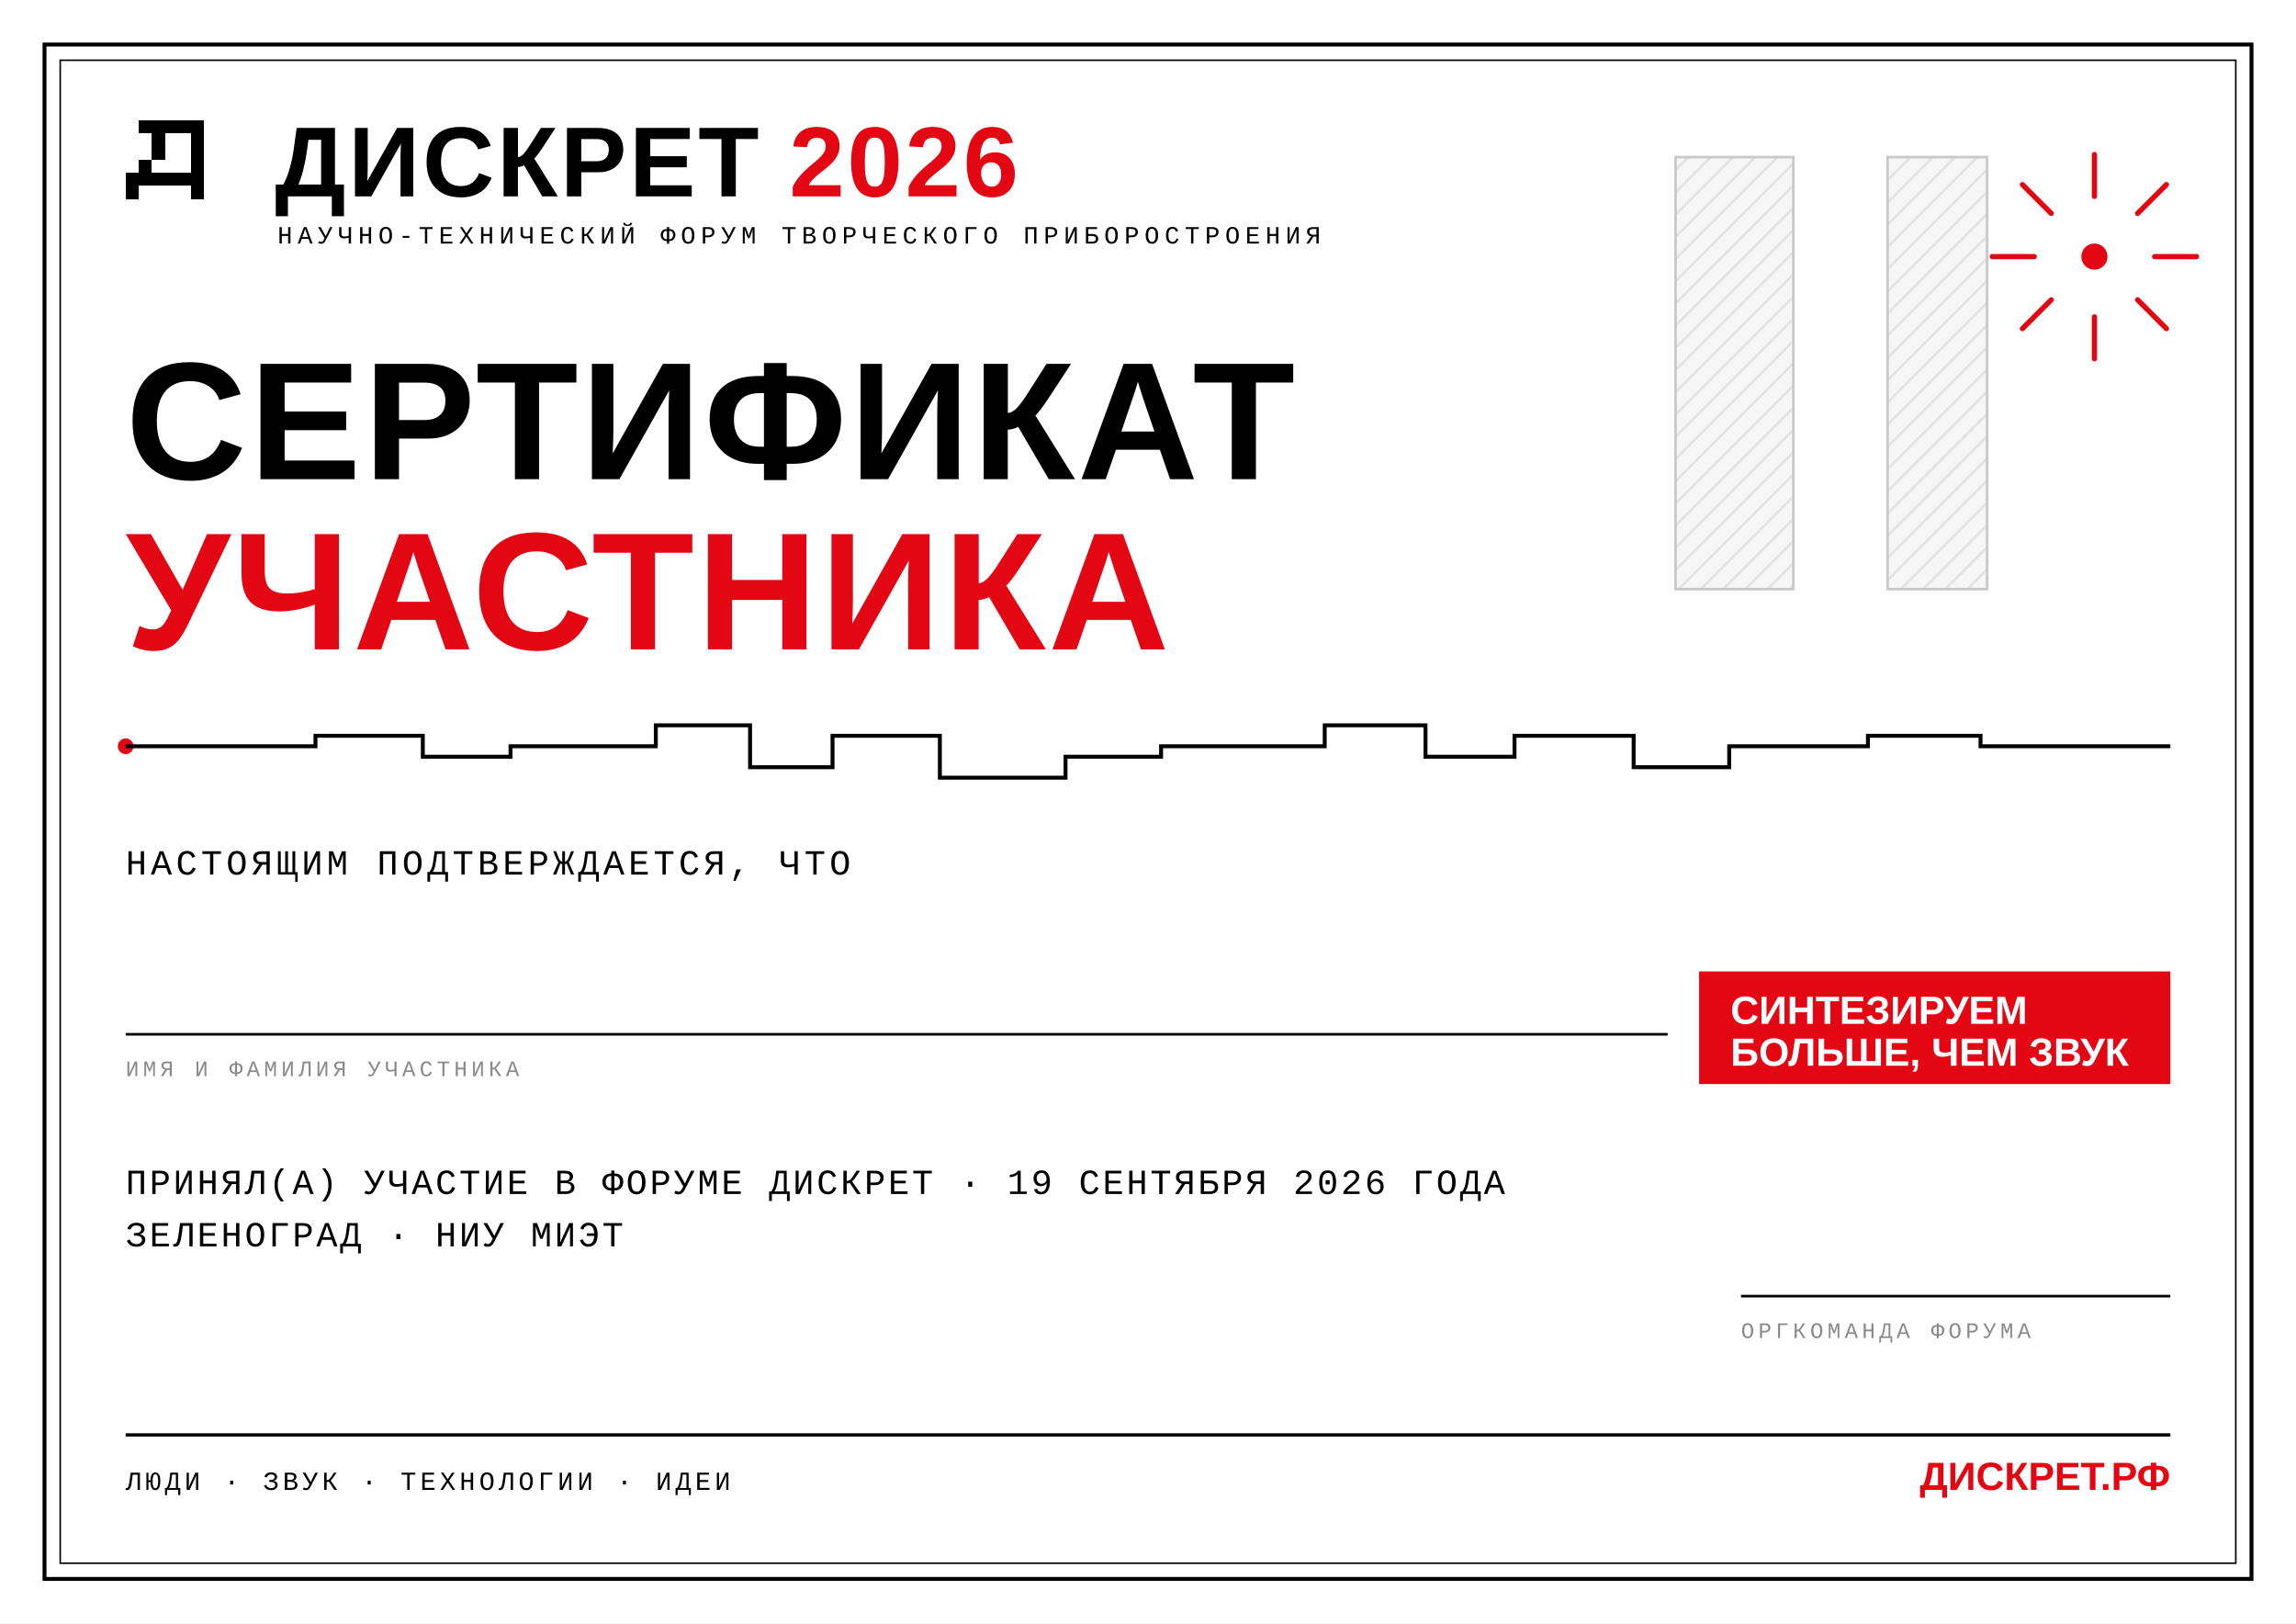
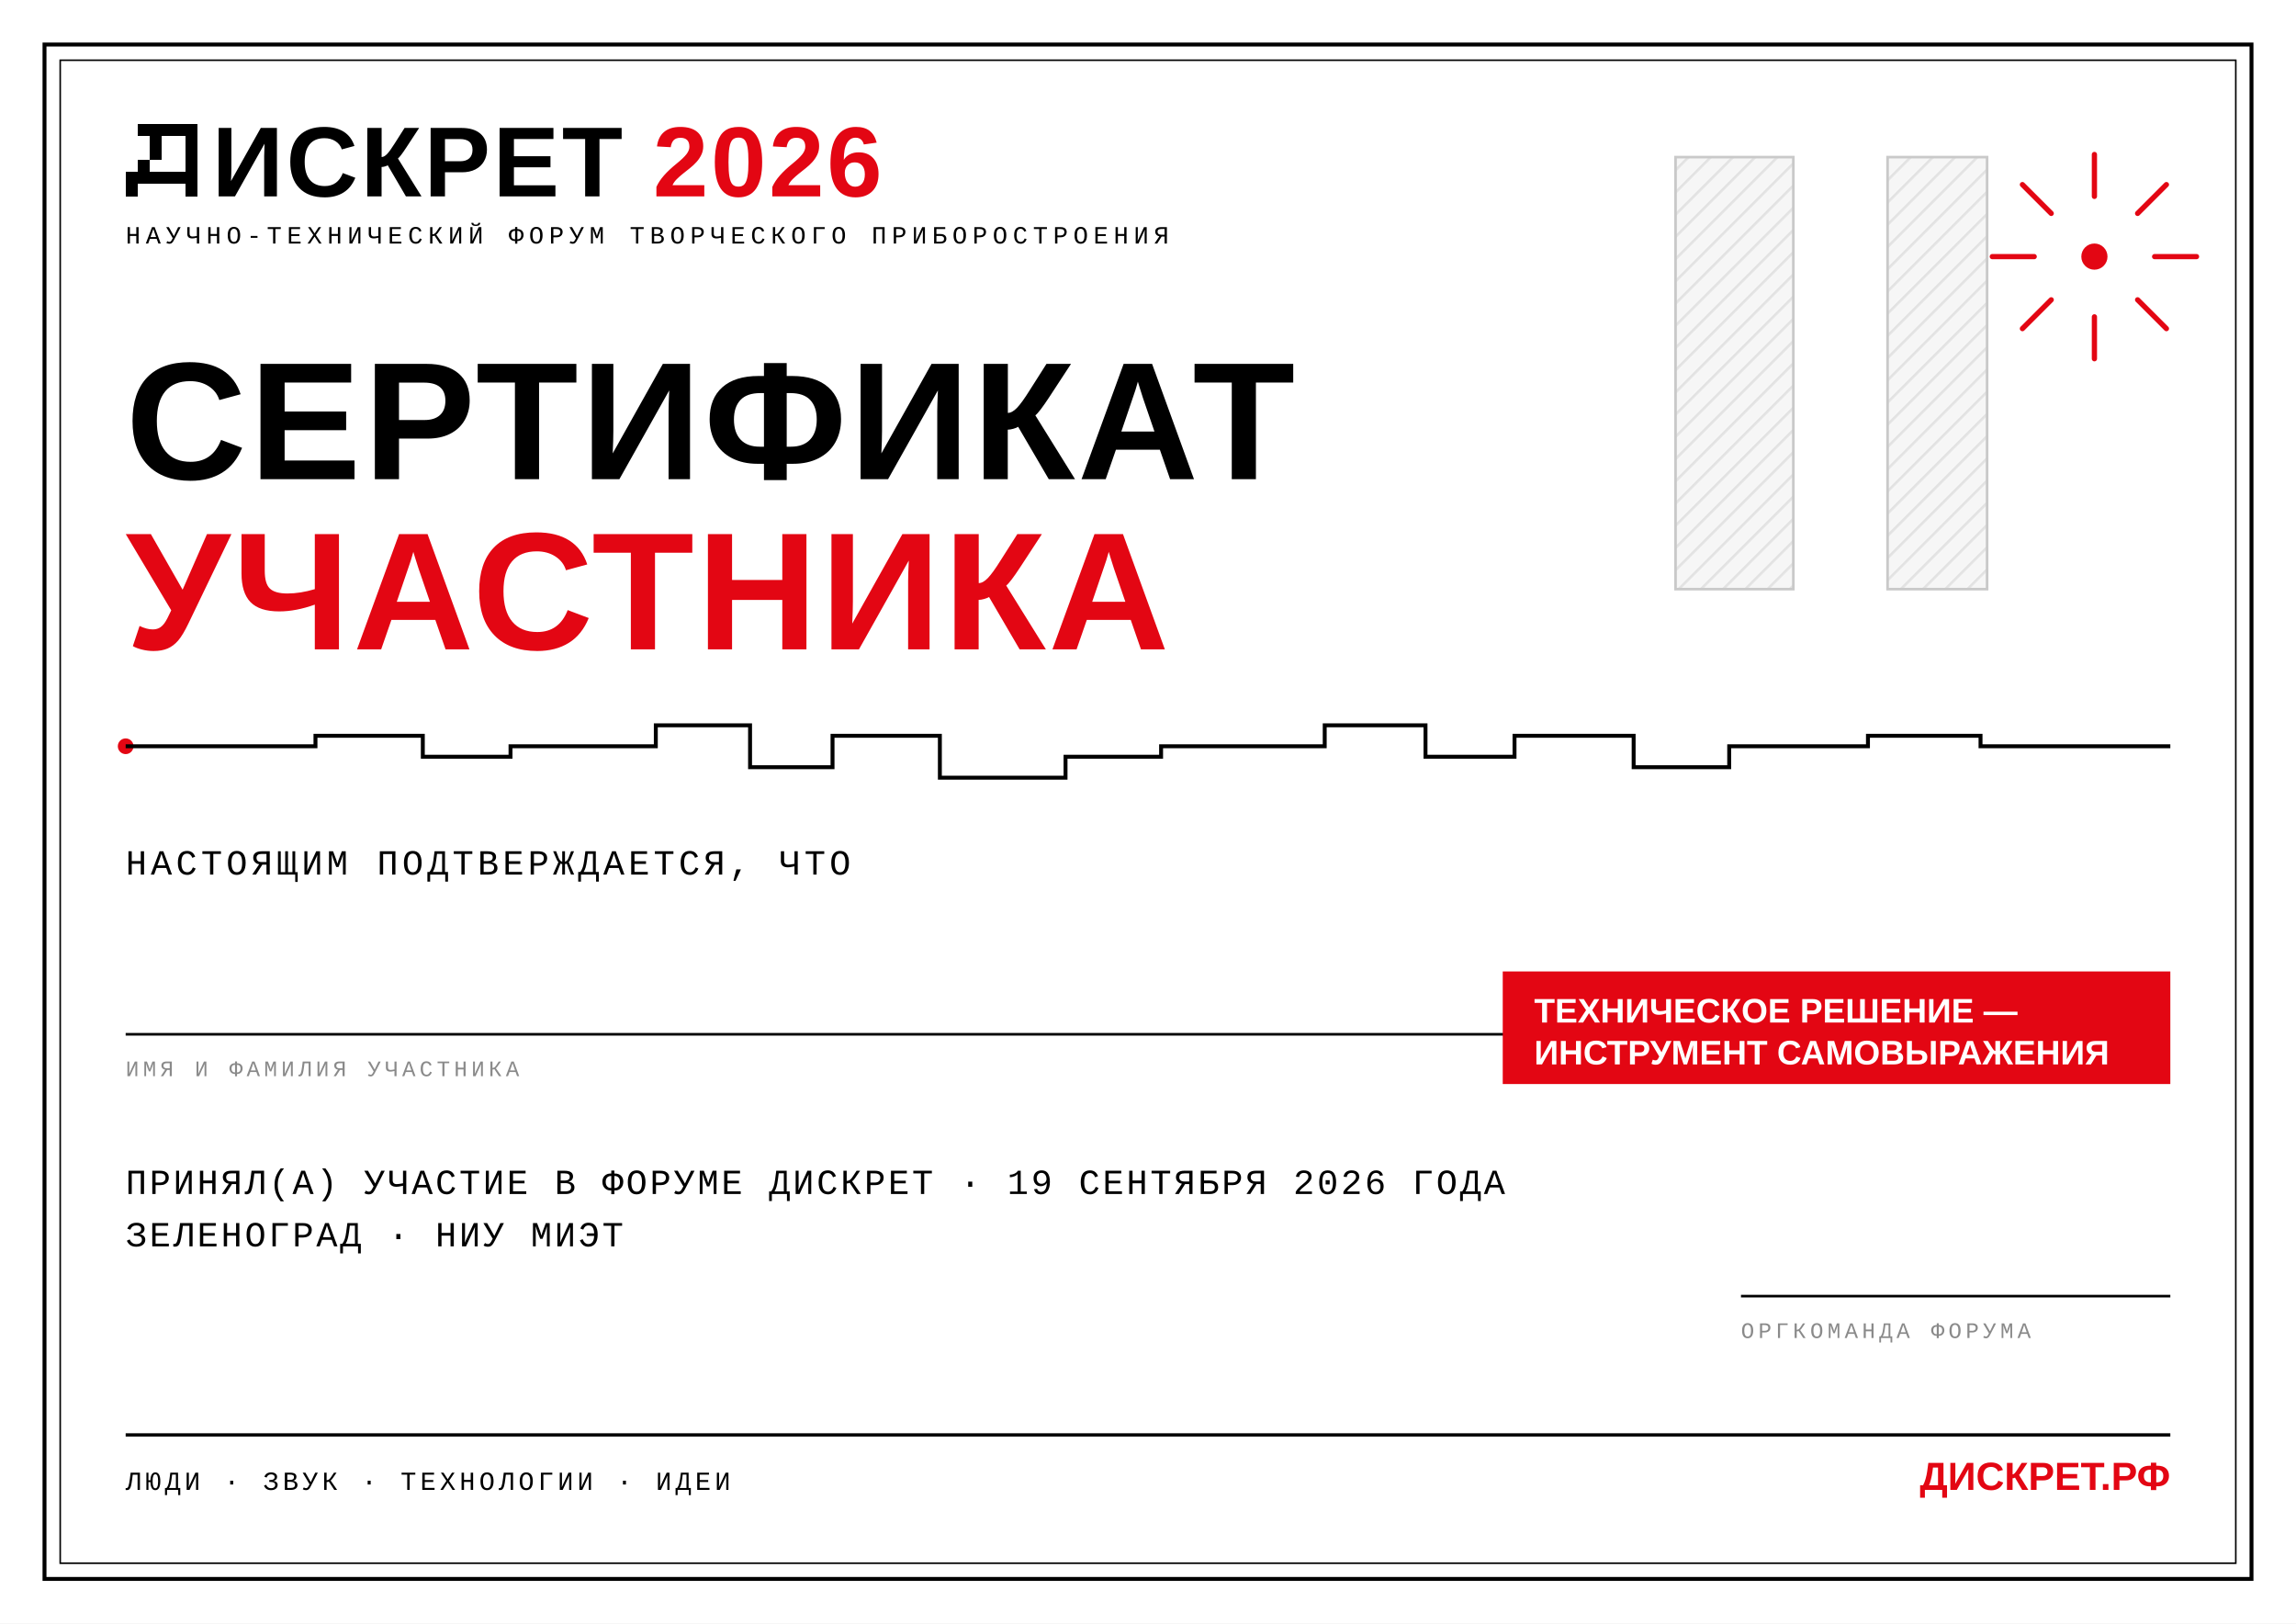
<svg xmlns="http://www.w3.org/2000/svg" width="1754" height="1240" viewBox="0 0 1754 1240" fill="none" font-family="'Arial Narrow','Helvetica Neue',Arial,sans-serif">
  <defs>
    <g id="logoD" shape-rendering="crispEdges" transform="scale(0.66667)">
      <rect x="10" y="0" width="2" height="12" />
      <rect x="2" y="0" width="8" height="2" />
      <rect x="4" y="2" width="2" height="4" />
      <rect x="2" y="6" width="2" height="2" />
      <rect x="0" y="8" width="12" height="2" />
      <rect x="0" y="10" width="2" height="2" />
    </g>
    <pattern id="th" width="12" height="12" patternTransform="rotate(45)" patternUnits="userSpaceOnUse">
      <rect width="12" height="12" fill="#f6f6f6" />
      <line x1="0" y1="0" x2="0" y2="12" stroke="#e3e3e3" stroke-width="4" />
    </pattern>
  </defs>
  <rect width="1754" height="1240" fill="#FFFFFF" />
  <rect x="34" y="34" width="1686" height="1172" fill="none" stroke="#000" stroke-width="3" />
  <rect x="46" y="46" width="1662" height="1148" fill="none" stroke="#000" stroke-width="1.2" />
  <g stroke="#c9c9c9" stroke-width="2">
    <rect x="1280" y="120" width="90" height="330" fill="url(#th)" />
    <rect x="1442" y="120" width="76" height="330" fill="url(#th)" />
  </g>
  <g stroke="#E30613" stroke-width="4" stroke-linecap="round">
    <line x1="1600" y1="150" x2="1600" y2="118" />
    <line x1="1600" y1="242" x2="1600" y2="274" />
    <line x1="1554" y1="196" x2="1522" y2="196" />
    <line x1="1646" y1="196" x2="1678" y2="196" />
    <line x1="1567" y1="163" x2="1545" y2="141" />
    <line x1="1633" y1="163" x2="1655" y2="141" />
    <line x1="1567" y1="229" x2="1545" y2="251" />
    <line x1="1633" y1="229" x2="1655" y2="251" />
  </g>
  <circle cx="1600" cy="196" r="10" fill="#E30613" />
-   <use href="#logoD" fill="#000" transform="translate(96,92) scale(7.5)" />
-   <text x="210" y="150" font-weight="800" font-size="76" letter-spacing="2" fill="#000">ДИСКРЕТ <tspan fill="#E30613">2026</tspan>
+   <use href="#logoD" fill="#000" transform="translate(96,95) scale(6.85)" />
+   <text x="162" y="150" font-weight="800" font-size="76" letter-spacing="2" fill="#000">ИСКРЕТ <tspan fill="#E30613">2026</tspan>
  </text>
-   <text x="212" y="186" font-family="'Courier New',monospace" font-size="19" letter-spacing="4" fill="#000">НАУЧНО-ТЕХНИЧЕСКИЙ ФОРУМ ТВОРЧЕСКОГО ПРИБОРОСТРОЕНИЯ</text>
+   <text x="96" y="186" font-family="'Courier New',monospace" font-size="19" letter-spacing="4" fill="#000">НАУЧНО-ТЕХНИЧЕСКИЙ ФОРУМ ТВОРЧЕСКОГО ПРИБОРОСТРОЕНИЯ</text>
  <text x="96" y="366" font-weight="800" font-size="128" letter-spacing="2" fill="#000">СЕРТИФИКАТ</text>
  <text x="96" y="496" font-weight="800" font-size="128" letter-spacing="2" fill="#E30613">УЧАСТНИКА</text>
  <circle cx="96" cy="570" r="6" fill="#E30613" />
  <polyline points="96,570 241,570 241,562 323,562 323,578 390,578 390,570 501,570 501,554 573,554 573,586 636,586 636,562 718,562 718,594 814,594 814,578 887,578 887,570 1012,570 1012,554 1089,554 1089,578 1157,578 1157,562 1248,562 1248,586 1321,586 1321,570 1427,570 1427,562 1513,562 1513,570 1658,570" fill="none" stroke="#000" stroke-width="3" />
  <text x="96" y="668" font-family="'Courier New',monospace" font-size="27" letter-spacing="3" fill="#000">НАСТОЯЩИМ ПОДТВЕРЖДАЕТСЯ, ЧТО</text>
  <line x1="96" y1="790" x2="1274" y2="790" stroke="#000" stroke-width="2" />
  <text x="96" y="822" font-family="'Courier New',monospace" font-size="17" letter-spacing="3" fill="#8a8a8a">ИМЯ И ФАМИЛИЯ УЧАСТНИКА</text>
  <text x="96" y="912" font-family="'Courier New',monospace" font-size="27" letter-spacing="2" fill="#000">ПРИНЯЛ(А) УЧАСТИЕ В ФОРУМЕ ДИСКРЕТ · 19 СЕНТЯБРЯ 2026 ГОДА</text>
  <text x="96" y="952" font-family="'Courier New',monospace" font-size="27" letter-spacing="2" fill="#000">ЗЕЛЕНОГРАД · НИУ МИЭТ</text>
-   <rect x="1298" y="742" width="360" height="86" fill="#E30613" />
-   <text x="1322" y="782" font-weight="800" font-size="30" fill="#FFF">СИНТЕЗИРУЕМ</text>
-   <text x="1322" y="814" font-weight="800" font-size="30" fill="#FFF">БОЛЬШЕ, ЧЕМ ЗВУК</text>
+   <rect x="1148" y="742" width="510" height="86" fill="#E30613" />
+   <text x="1172" y="781" font-weight="800" font-size="26" fill="#FFF">ТЕХНИЧЕСКОЕ РЕШЕНИЕ —</text>
+   <text x="1172" y="813" font-weight="800" font-size="26" fill="#FFF">ИНСТРУМЕНТ САМОВЫРАЖЕНИЯ</text>
  <line x1="1330" y1="990" x2="1658" y2="990" stroke="#000" stroke-width="2" />
  <text x="1330" y="1022" font-family="'Courier New',monospace" font-size="17" letter-spacing="3" fill="#8a8a8a">ОРГКОМАНДА ФОРУМА</text>
  <line x1="96" y1="1096" x2="1658" y2="1096" stroke="#000" stroke-width="2.5" />
  <text x="96" y="1138" font-family="'Courier New',monospace" font-size="20" letter-spacing="3" fill="#000">ЛЮДИ · ЗВУК · ТЕХНОЛОГИИ · ИДЕИ</text>
  <text x="1658" y="1138" text-anchor="end" font-weight="800" font-size="30" fill="#E30613">ДИСКРЕТ.РФ</text>
</svg>
